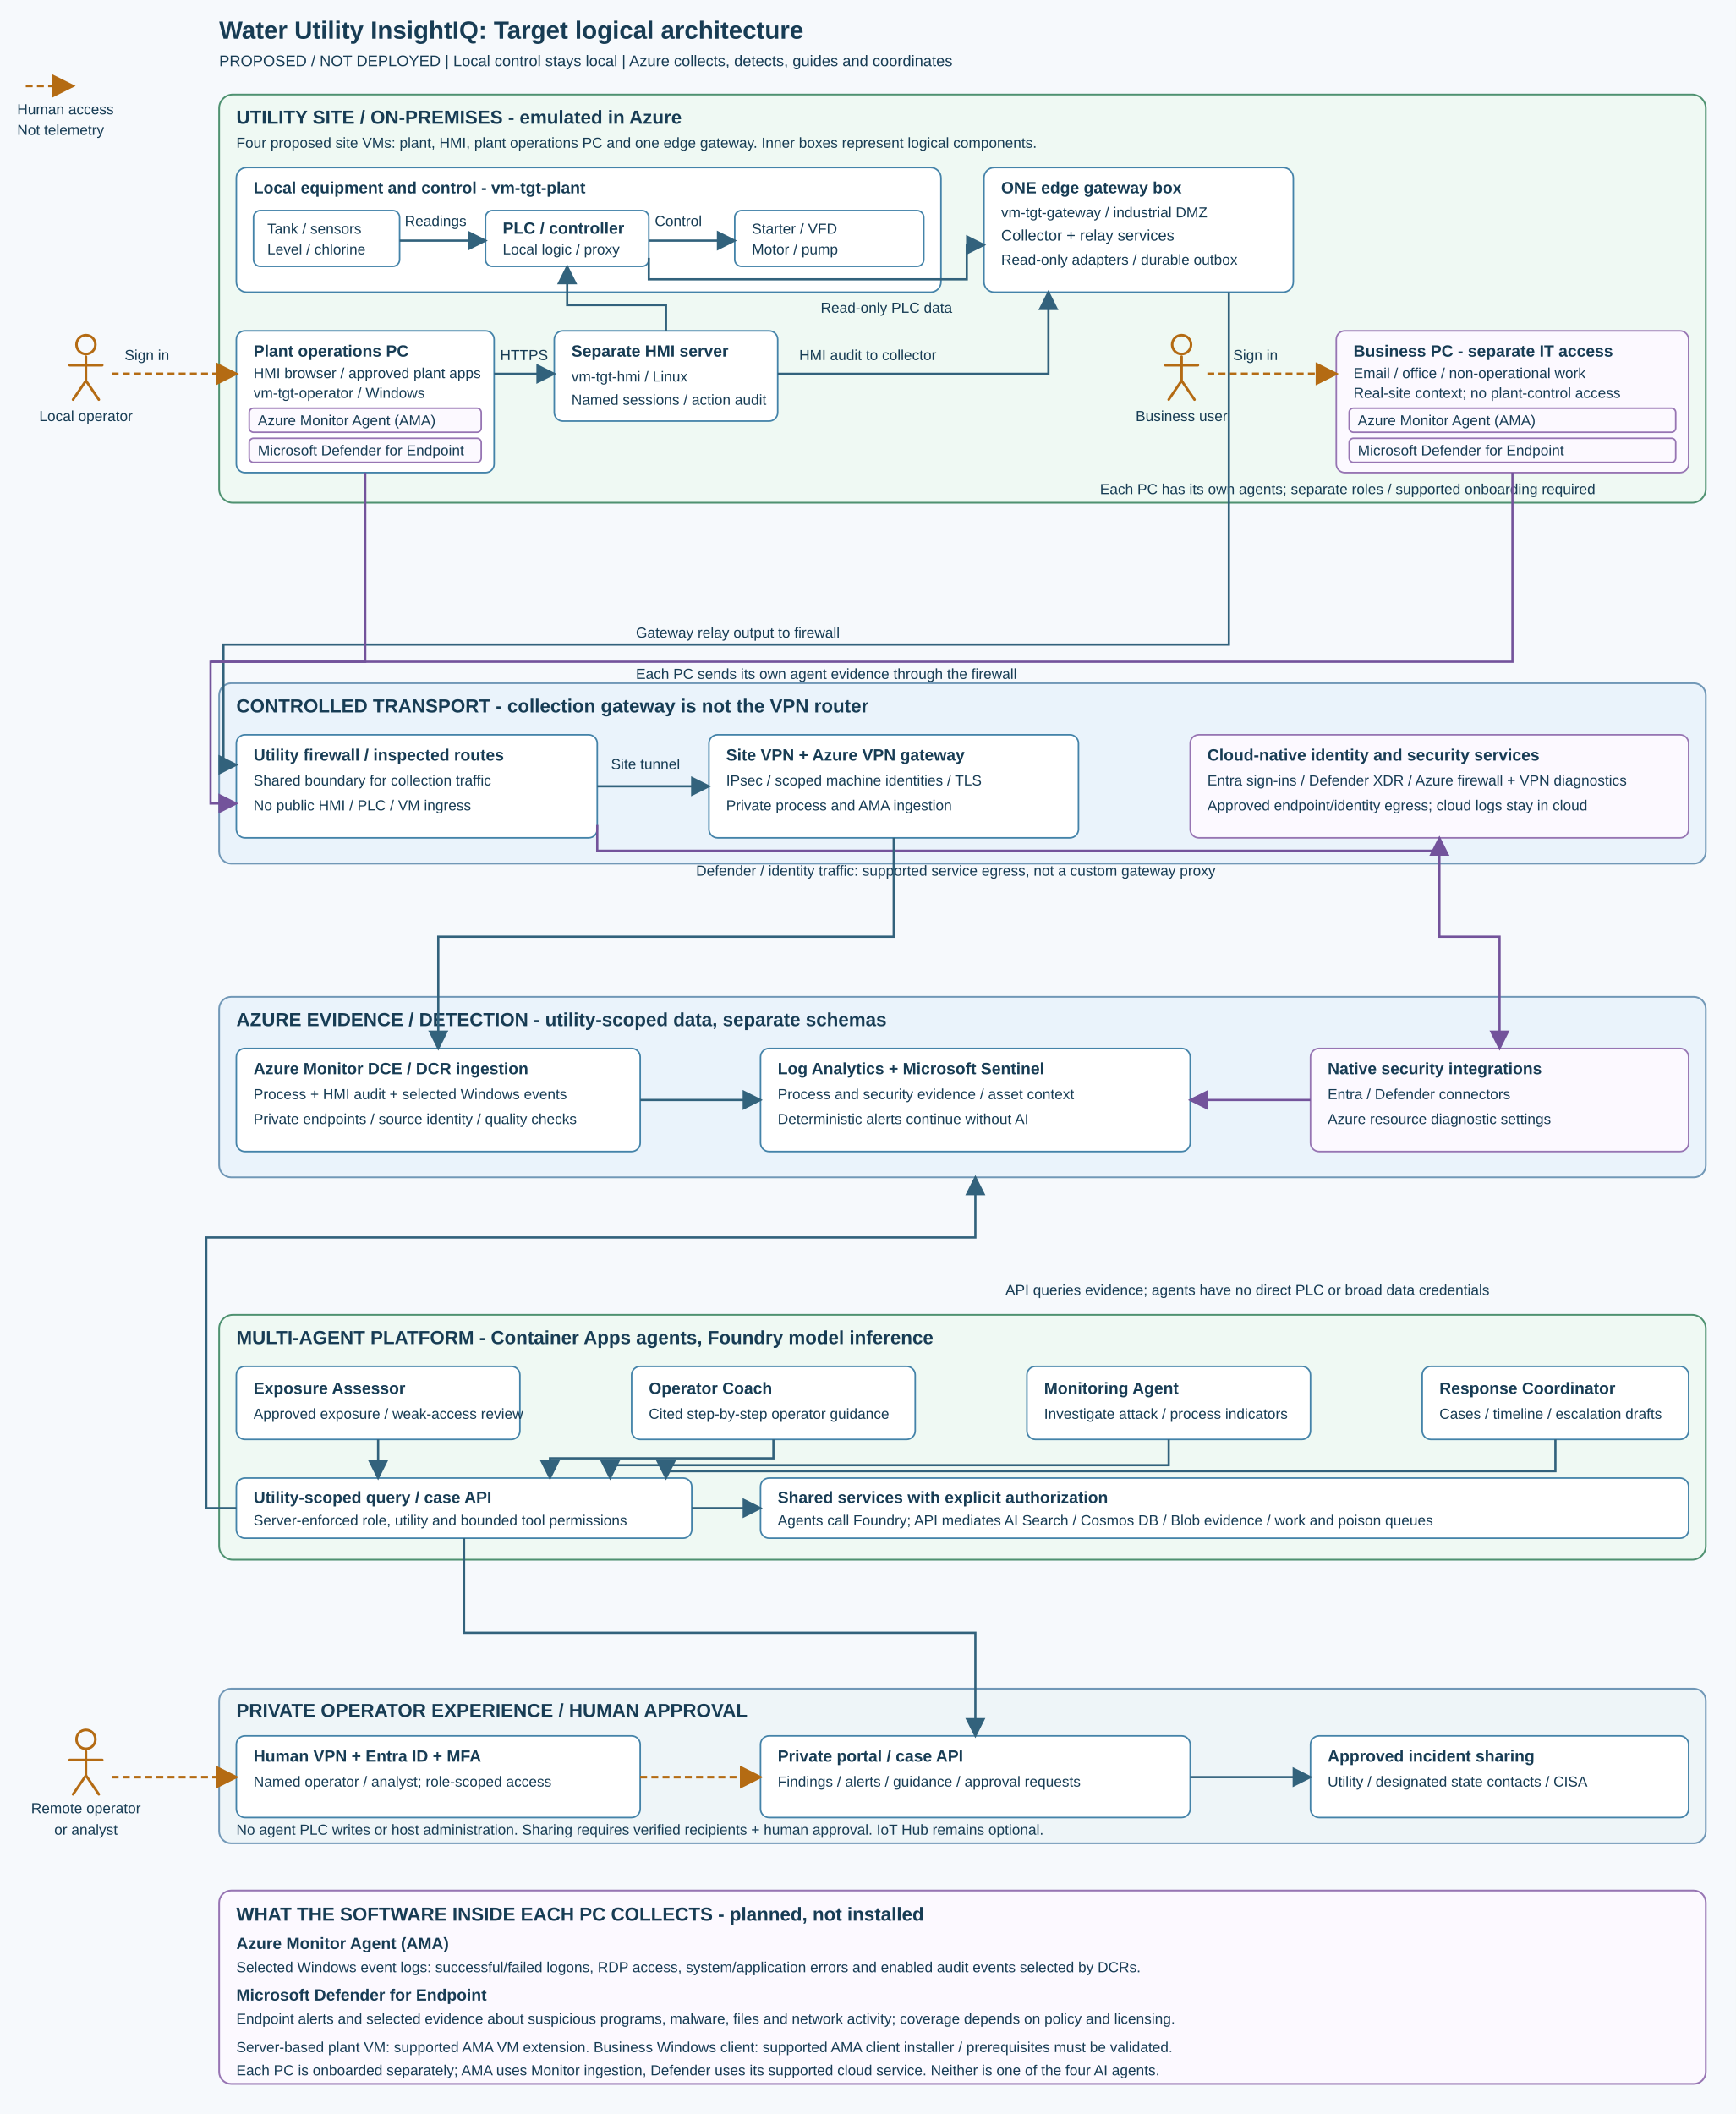
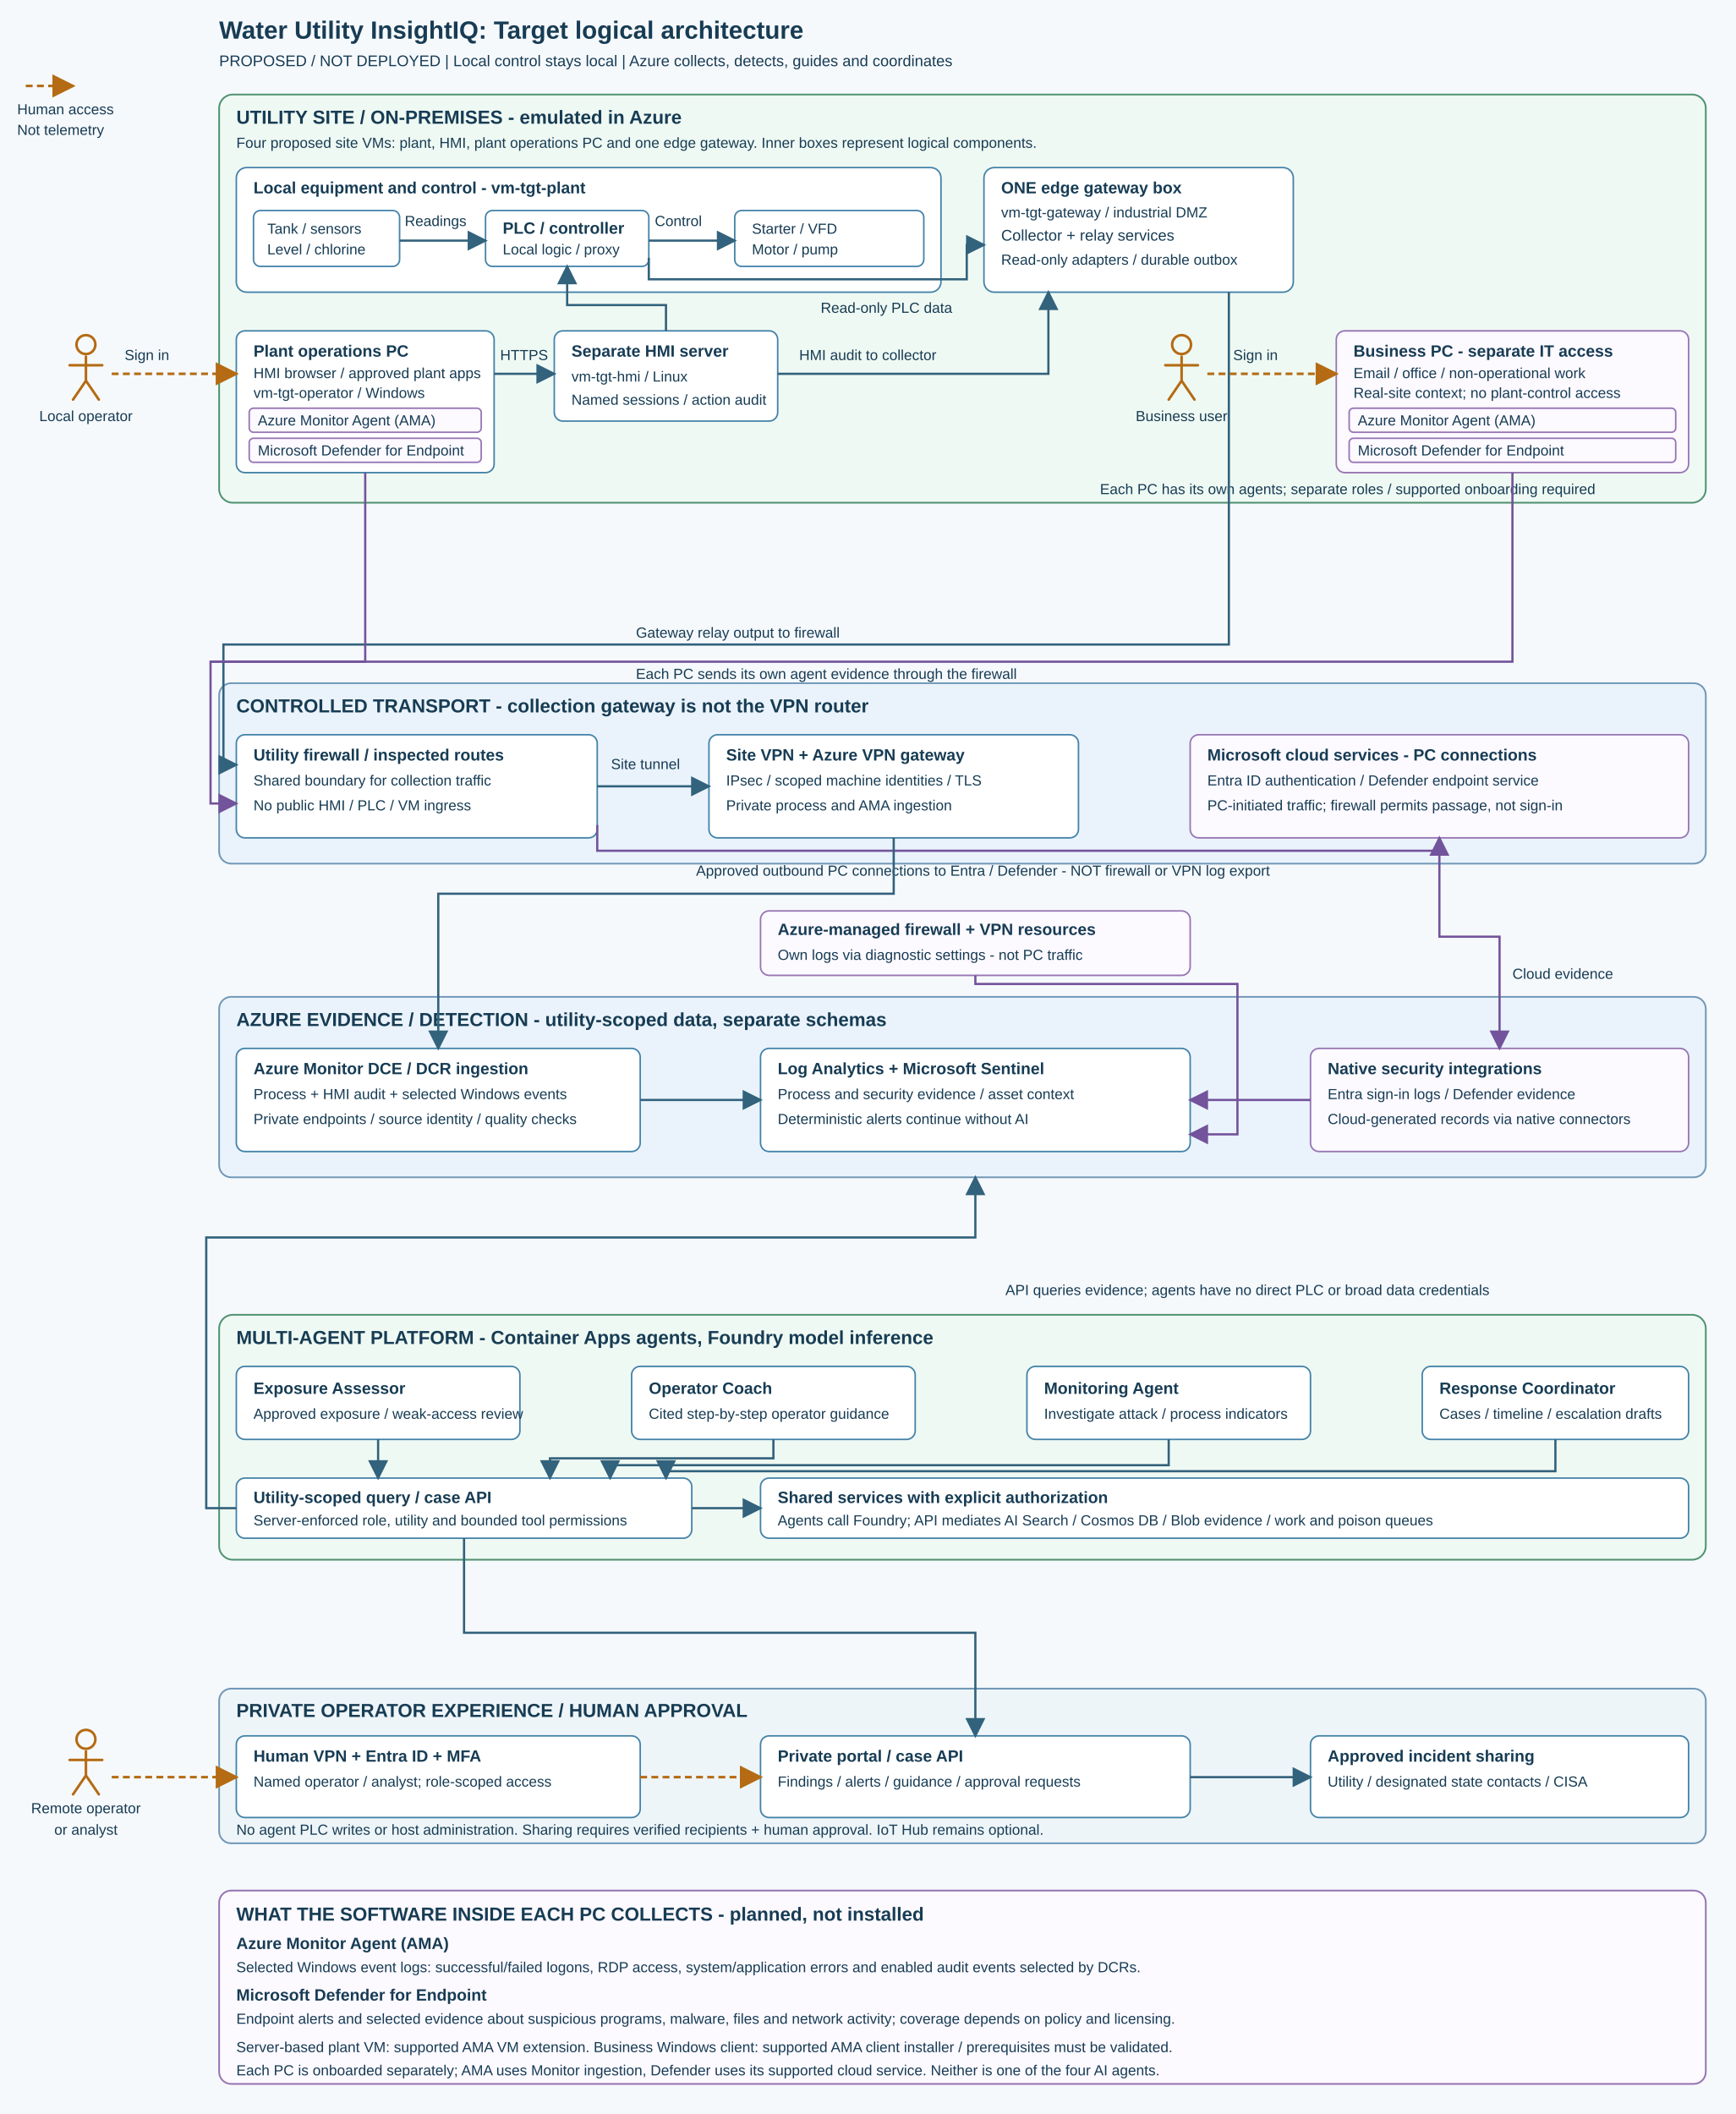
<svg xmlns="http://www.w3.org/2000/svg" width="2020" height="2460" viewBox="-220 0 2020 2460" style="max-width:100%;height:auto" role="img" aria-labelledby="title description">
  <defs>
    <marker id="arrow" markerWidth="9" markerHeight="9" refX="8" refY="4.5" orient="auto">
      <path d="M0 0L9 4.5L0 9Z" fill="#32627c" />
    </marker>
    <marker id="security-arrow" markerWidth="9" markerHeight="9" refX="8" refY="4.5" orient="auto">
      <path d="M0 0L9 4.5L0 9Z" fill="#73539b" />
    </marker>
    <marker id="access-arrow" markerWidth="9" markerHeight="9" refX="8" refY="4.5" orient="auto">
      <path d="M0 0L9 4.5L0 9Z" fill="#b46b13" />
    </marker>
    <g id="person">
      <circle cx="0" cy="-24" r="11" />
      <path d="M0 -10V18M-19 0H19M0 18L-15 40M0 18L15 40" />
    </g>
    <style>
      text{font-family:Segoe UI,Arial,sans-serif;fill:#173c54}
      .title{font-size:29px;font-weight:700}
      .heading{font-size:22px;font-weight:700}
      .subheading{font-size:19px;font-weight:700}
      .body{font-size:18px}
      .small{font-size:17px}
      .box{fill:#fff;stroke:#4483a9;stroke-width:1.8}
      .security{fill:#fcf9ff;stroke:#9775b3;stroke-width:1.8}
      .line{fill:none;stroke:#32627c;stroke-width:2.6;marker-end:url(#arrow)}
      .security-line{fill:none;stroke:#73539b;stroke-width:2.6;marker-end:url(#security-arrow)}
      .person{fill:none;stroke:#b46b13;stroke-width:3;stroke-linecap:round;stroke-linejoin:round}
      .access-line{fill:none;stroke:#b46b13;stroke-width:3;stroke-dasharray:8 5;marker-end:url(#access-arrow)}
    </style>
  </defs>
  <rect x="-220" width="2020" height="2460" fill="#f6f9fc" />
  <text x="35" y="45" class="title">Water Utility InsightIQ: Target logical architecture</text>
  <text x="35" y="77" class="body">PROPOSED / NOT DEPLOYED | Local control stays local | Azure collects, detects, guides and coordinates</text>
  <rect x="35" y="110" width="1730" height="475" rx="16" fill="#eff9f3" stroke="#4f9271" stroke-width="2" />
  <text x="55" y="144" class="heading">UTILITY SITE / ON-PREMISES - emulated in Azure</text>
  <text x="55" y="172" class="small">Four proposed site VMs: plant, HMI, plant operations PC and one edge gateway. Inner boxes represent logical components.</text>
  <rect x="55" y="195" width="820" height="145" rx="12" class="box" />
  <text x="75" y="225" class="subheading">Local equipment and control - vm-tgt-plant</text>
  <rect x="75" y="245" width="170" height="65" rx="8" class="box" />
  <text x="91" y="272" class="small">Tank / sensors</text>
  <text x="91" y="296" class="small">Level / chlorine</text>
  <rect x="345" y="245" width="190" height="65" rx="8" class="box" />
  <text x="365" y="272" class="subheading">PLC / controller</text>
  <text x="365" y="296" class="small">Local logic / proxy</text>
  <rect x="635" y="245" width="220" height="65" rx="8" class="box" />
  <text x="655" y="272" class="small">Starter / VFD</text>
  <text x="655" y="296" class="small">Motor / pump</text>
  <path d="M245 280H345" class="line" />
  <text x="251" y="263" class="small">Readings</text>
  <path d="M535 280H635" class="line" />
  <text x="542" y="263" class="small">Control</text>
  <rect x="925" y="195" width="360" height="145" rx="12" class="box" />
  <text x="945" y="225" class="subheading">ONE edge gateway box</text>
  <text x="945" y="253" class="small">vm-tgt-gateway / industrial DMZ</text>
  <text x="945" y="280" class="body">Collector + relay services</text>
  <text x="945" y="308" class="small">Read-only adapters / durable outbox</text>
  <path d="M535 300V325H905V285H925" class="line" />
  <text x="735" y="364" class="small">Read-only PLC data</text>
  <rect x="55" y="385" width="300" height="165" rx="10" class="box" />
  <text x="75" y="415" class="subheading">Plant operations PC</text>
  <text x="75" y="440" class="small">HMI browser / approved plant apps</text>
  <text x="75" y="463" class="small">vm-tgt-operator / Windows</text>
  <rect x="70" y="475" width="270" height="28" rx="5" class="security" />
  <text x="80" y="495" class="small">Azure Monitor Agent (AMA)</text>
  <rect x="70" y="510" width="270" height="28" rx="5" class="security" />
  <text x="80" y="530" class="small">Microsoft Defender for Endpoint</text>
  <rect x="425" y="385" width="260" height="105" rx="10" class="box" />
  <text x="445" y="415" class="subheading">Separate HMI server</text>
  <text x="445" y="444" class="small">vm-tgt-hmi / Linux</text>
  <text x="445" y="471" class="small">Named sessions / action audit</text>
  <path d="M355 435H425" class="line" />
  <text x="362" y="419" class="small">HTTPS</text>
  <path d="M555 385V355H440V310" class="line" />
  <path d="M685 435H1000V340" class="line" />
  <text x="710" y="419" class="small">HMI audit to collector</text>
  <rect x="1335" y="385" width="410" height="165" rx="10" class="security" />
  <text x="1355" y="415" class="subheading">Business PC - separate IT access</text>
  <text x="1355" y="440" class="small">Email / office / non-operational work</text>
  <text x="1355" y="463" class="small">Real-site context; no plant-control access</text>
  <rect x="1350" y="475" width="380" height="28" rx="5" class="security" />
  <text x="1360" y="495" class="small">Azure Monitor Agent (AMA)</text>
  <rect x="1350" y="510" width="380" height="28" rx="5" class="security" />
  <text x="1360" y="530" class="small">Microsoft Defender for Endpoint</text>
  <use href="#person" x="1155" y="425" class="person" />
  <text x="1155" y="490" text-anchor="middle" class="small">Business user</text>
  <path d="M1185 435H1335" class="access-line" />
  <text x="1215" y="419" class="small">Sign in</text>
  <text x="1060" y="575" class="small">Each PC has its own agents; separate roles / supported onboarding required</text>
  <use href="#person" x="-120" y="425" class="person" />
  <text x="-120" y="490" text-anchor="middle" class="small">Local operator</text>
  <path d="M-90 435H55" class="access-line" />
  <text x="-75" y="419" class="small">Sign in</text>
  <g id="transport-layer" transform="translate(0 240)">
    <rect x="35" y="555" width="1730" height="210" rx="14" fill="#eaf3fb" stroke="#7198b7" stroke-width="2" />
    <text x="55" y="589" class="heading">CONTROLLED TRANSPORT - collection gateway is not the VPN router</text>
    <rect x="55" y="615" width="420" height="120" rx="10" class="box" />
    <text x="75" y="645" class="subheading">Utility firewall / inspected routes</text>
    <text x="75" y="674" class="small">Shared boundary for collection traffic</text>
    <text x="75" y="703" class="small">No public HMI / PLC / VM ingress</text>
    <path d="M1210 100V510H40V650H55" class="line" />
    <text x="520" y="502" class="small">Gateway relay output to firewall</text>
    <path d="M205 310V530H25V695H55" class="security-line" />
    <path d="M1540 310V530H25" fill="none" stroke="#73539b" stroke-width="2.6" />
    <text x="520" y="550" class="small">Each PC sends its own agent evidence through the firewall</text>
    <rect x="605" y="615" width="430" height="120" rx="10" class="box" />
    <text x="625" y="645" class="subheading">Site VPN + Azure VPN gateway</text>
    <text x="625" y="674" class="small">IPsec / scoped machine identities / TLS</text>
    <text x="625" y="703" class="small">Private process and AMA ingestion</text>
    <path d="M475 675H605" class="line" />
    <text x="491" y="655" class="small">Site tunnel</text>
    <rect x="1165" y="615" width="580" height="120" rx="10" class="security" />
-     <text x="1185" y="645" class="subheading">Cloud-native identity and security services</text>
-     <text x="1185" y="674" class="small">Entra sign-ins / Defender XDR / Azure firewall + VPN diagnostics</text>
-     <text x="1185" y="703" class="small">Approved endpoint/identity egress; cloud logs stay in cloud</text>
+     <text x="1185" y="645" class="subheading">Microsoft cloud services - PC connections</text>
+     <text x="1185" y="674" class="small">Entra ID authentication / Defender endpoint service</text>
+     <text x="1185" y="703" class="small">PC-initiated traffic; firewall permits passage, not sign-in</text>
    <path d="M475 720V750H1455V735" class="security-line" />
-     <text x="590" y="779" class="small">Defender / identity traffic: supported service egress, not a custom gateway proxy</text>
+     <text x="590" y="779" class="small">Approved outbound PC connections to Entra / Defender - NOT firewall or VPN log export</text>
  </g>
  <g id="evidence-layer" transform="translate(0 340)">
+     <rect x="665" y="720" width="500" height="75" rx="10" class="security" />
+     <text x="685" y="748" class="subheading">Azure-managed firewall + VPN resources</text>
+     <text x="685" y="777" class="small">Own logs via diagnostic settings - not PC traffic</text>
    <rect x="35" y="820" width="1730" height="210" rx="14" fill="#eaf3fb" stroke="#7198b7" stroke-width="2" />
    <text x="55" y="854" class="heading">AZURE EVIDENCE / DETECTION - utility-scoped data, separate schemas</text>
    <rect x="55" y="880" width="470" height="120" rx="10" class="box" />
    <text x="75" y="910" class="subheading">Azure Monitor DCE / DCR ingestion</text>
    <text x="75" y="939" class="small">Process + HMI audit + selected Windows events</text>
    <text x="75" y="968" class="small">Private endpoints / source identity / quality checks</text>
    <rect x="665" y="880" width="500" height="120" rx="10" class="box" />
    <text x="685" y="910" class="subheading">Log Analytics + Microsoft Sentinel</text>
    <text x="685" y="939" class="small">Process and security evidence / asset context</text>
    <text x="685" y="968" class="small">Deterministic alerts continue without AI</text>
    <rect x="1305" y="880" width="440" height="120" rx="10" class="security" />
    <text x="1325" y="910" class="subheading">Native security integrations</text>
-     <text x="1325" y="939" class="small">Entra / Defender connectors</text>
-     <text x="1325" y="968" class="small">Azure resource diagnostic settings</text>
-     <path d="M820 635V750H290V880" class="line" />
+     <text x="1325" y="939" class="small">Entra sign-in logs / Defender evidence</text>
+     <text x="1325" y="968" class="small">Cloud-generated records via native connectors</text>
+     <path d="M820 635V700H290V880" class="line" />
    <path d="M1455 635V750H1525V880" class="security-line" />
+     <text x="1540" y="799" class="small">Cloud evidence</text>
+     <path d="M915 795V805H1220V980H1165" class="security-line" />
    <path d="M525 940H665" class="line" />
    <path d="M1305 940H1165" class="security-line" />
  </g>
  <g id="agent-layer" transform="translate(0 440)">
    <rect x="35" y="1090" width="1730" height="285" rx="16" fill="#eff9f3" stroke="#4f9271" stroke-width="2" />
    <text x="55" y="1124" class="heading">MULTI-AGENT PLATFORM - Container Apps agents, Foundry model inference</text>
    <rect x="55" y="1150" width="330" height="85" rx="10" class="box" />
    <text x="75" y="1182" class="subheading">Exposure Assessor</text>
    <text x="75" y="1211" class="small">Approved exposure / weak-access review</text>
    <rect x="515" y="1150" width="330" height="85" rx="10" class="box" />
    <text x="535" y="1182" class="subheading">Operator Coach</text>
    <text x="535" y="1211" class="small">Cited step-by-step operator guidance</text>
    <rect x="975" y="1150" width="330" height="85" rx="10" class="box" />
    <text x="995" y="1182" class="subheading">Monitoring Agent</text>
    <text x="995" y="1211" class="small">Investigate attack / process indicators</text>
    <rect x="1435" y="1150" width="310" height="85" rx="10" class="box" />
    <text x="1455" y="1182" class="subheading">Response Coordinator</text>
    <text x="1455" y="1211" class="small">Cases / timeline / escalation drafts</text>
    <rect x="55" y="1280" width="530" height="70" rx="10" class="box" />
    <text x="75" y="1309" class="subheading">Utility-scoped query / case API</text>
    <text x="75" y="1335" class="small">Server-enforced role, utility and bounded tool permissions</text>
    <rect x="665" y="1280" width="1080" height="70" rx="10" class="box" />
    <text x="685" y="1309" class="subheading">Shared services with explicit authorization</text>
    <text x="685" y="1335" class="small">Agents call Foundry; API mediates AI Search / Cosmos DB / Blob evidence / work and poison queues</text>
    <path d="M220 1235V1280" class="line" />
    <path d="M680 1235V1257H420V1280" class="line" />
    <path d="M1140 1235V1265H490V1280" class="line" />
    <path d="M1590 1235V1272H555V1280" class="line" />
    <path d="M585 1315H665" class="line" />
    <path d="M55 1315H20V1000H915V930" class="line" />
    <text x="950" y="1067" class="small">API queries evidence; agents have no direct PLC or broad data credentials</text>
  </g>
  <g id="operator-layer" transform="translate(0 540)">
    <rect x="35" y="1425" width="1730" height="180" rx="14" fill="#eef5f8" stroke="#7198b7" stroke-width="2" />
    <text x="55" y="1458" class="heading">PRIVATE OPERATOR EXPERIENCE / HUMAN APPROVAL</text>
    <rect x="55" y="1480" width="470" height="95" rx="10" class="box" />
    <use href="#person" x="-120" y="1508" class="person" />
    <text x="-120" y="1570" text-anchor="middle" class="small">Remote operator</text>
    <text x="-120" y="1595" text-anchor="middle" class="small">or analyst</text>
    <path d="M-90 1528H55" class="access-line" />
    <text x="75" y="1510" class="subheading">Human VPN + Entra ID + MFA</text>
    <text x="75" y="1539" class="small">Named operator / analyst; role-scoped access</text>
    <rect x="665" y="1480" width="500" height="95" rx="10" class="box" />
    <text x="685" y="1510" class="subheading">Private portal / case API</text>
    <text x="685" y="1539" class="small">Findings / alerts / guidance / approval requests</text>
    <rect x="1305" y="1480" width="440" height="95" rx="10" class="box" />
    <text x="1325" y="1510" class="subheading">Approved incident sharing</text>
    <text x="1325" y="1539" class="small">Utility / designated state contacts / CISA</text>
    <path d="M525 1528H665" class="access-line" />
    <path d="M1165 1528H1305" class="line" />
    <path d="M320 1250V1360H915V1480" class="line" />
    <text x="55" y="1595" class="small">No agent PLC writes or host administration. Sharing requires verified recipients + human approval. IoT Hub remains optional.</text>
  </g>
  <path d="M-190 100H-135" class="access-line" />
  <text x="-200" y="133" class="small">Human access</text>
  <text x="-200" y="157" class="small">Not telemetry</text>
  <g id="collection-notes" transform="translate(0 140)">
    <rect x="35" y="2060" width="1730" height="225" rx="14" fill="#fcf9ff" stroke="#9775b3" stroke-width="2" />
    <text x="55" y="2095" class="heading">WHAT THE SOFTWARE INSIDE EACH PC COLLECTS - planned, not installed</text>
    <text x="55" y="2128" class="subheading">Azure Monitor Agent (AMA)</text>
    <text x="55" y="2155" class="small">Selected Windows event logs: successful/failed logons, RDP access, system/application errors and enabled audit events selected by DCRs.</text>
    <text x="55" y="2188" class="subheading">Microsoft Defender for Endpoint</text>
    <text x="55" y="2215" class="small">Endpoint alerts and selected evidence about suspicious programs, malware, files and network activity; coverage depends on policy and licensing.</text>
    <text x="55" y="2248" class="small">Server-based plant VM: supported AMA VM extension. Business Windows client: supported AMA client installer / prerequisites must be validated.</text>
    <text x="55" y="2275" class="small">Each PC is onboarded separately; AMA uses Monitor ingestion, Defender uses its supported cloud service. Neither is one of the four AI agents.</text>
  </g>
</svg>
